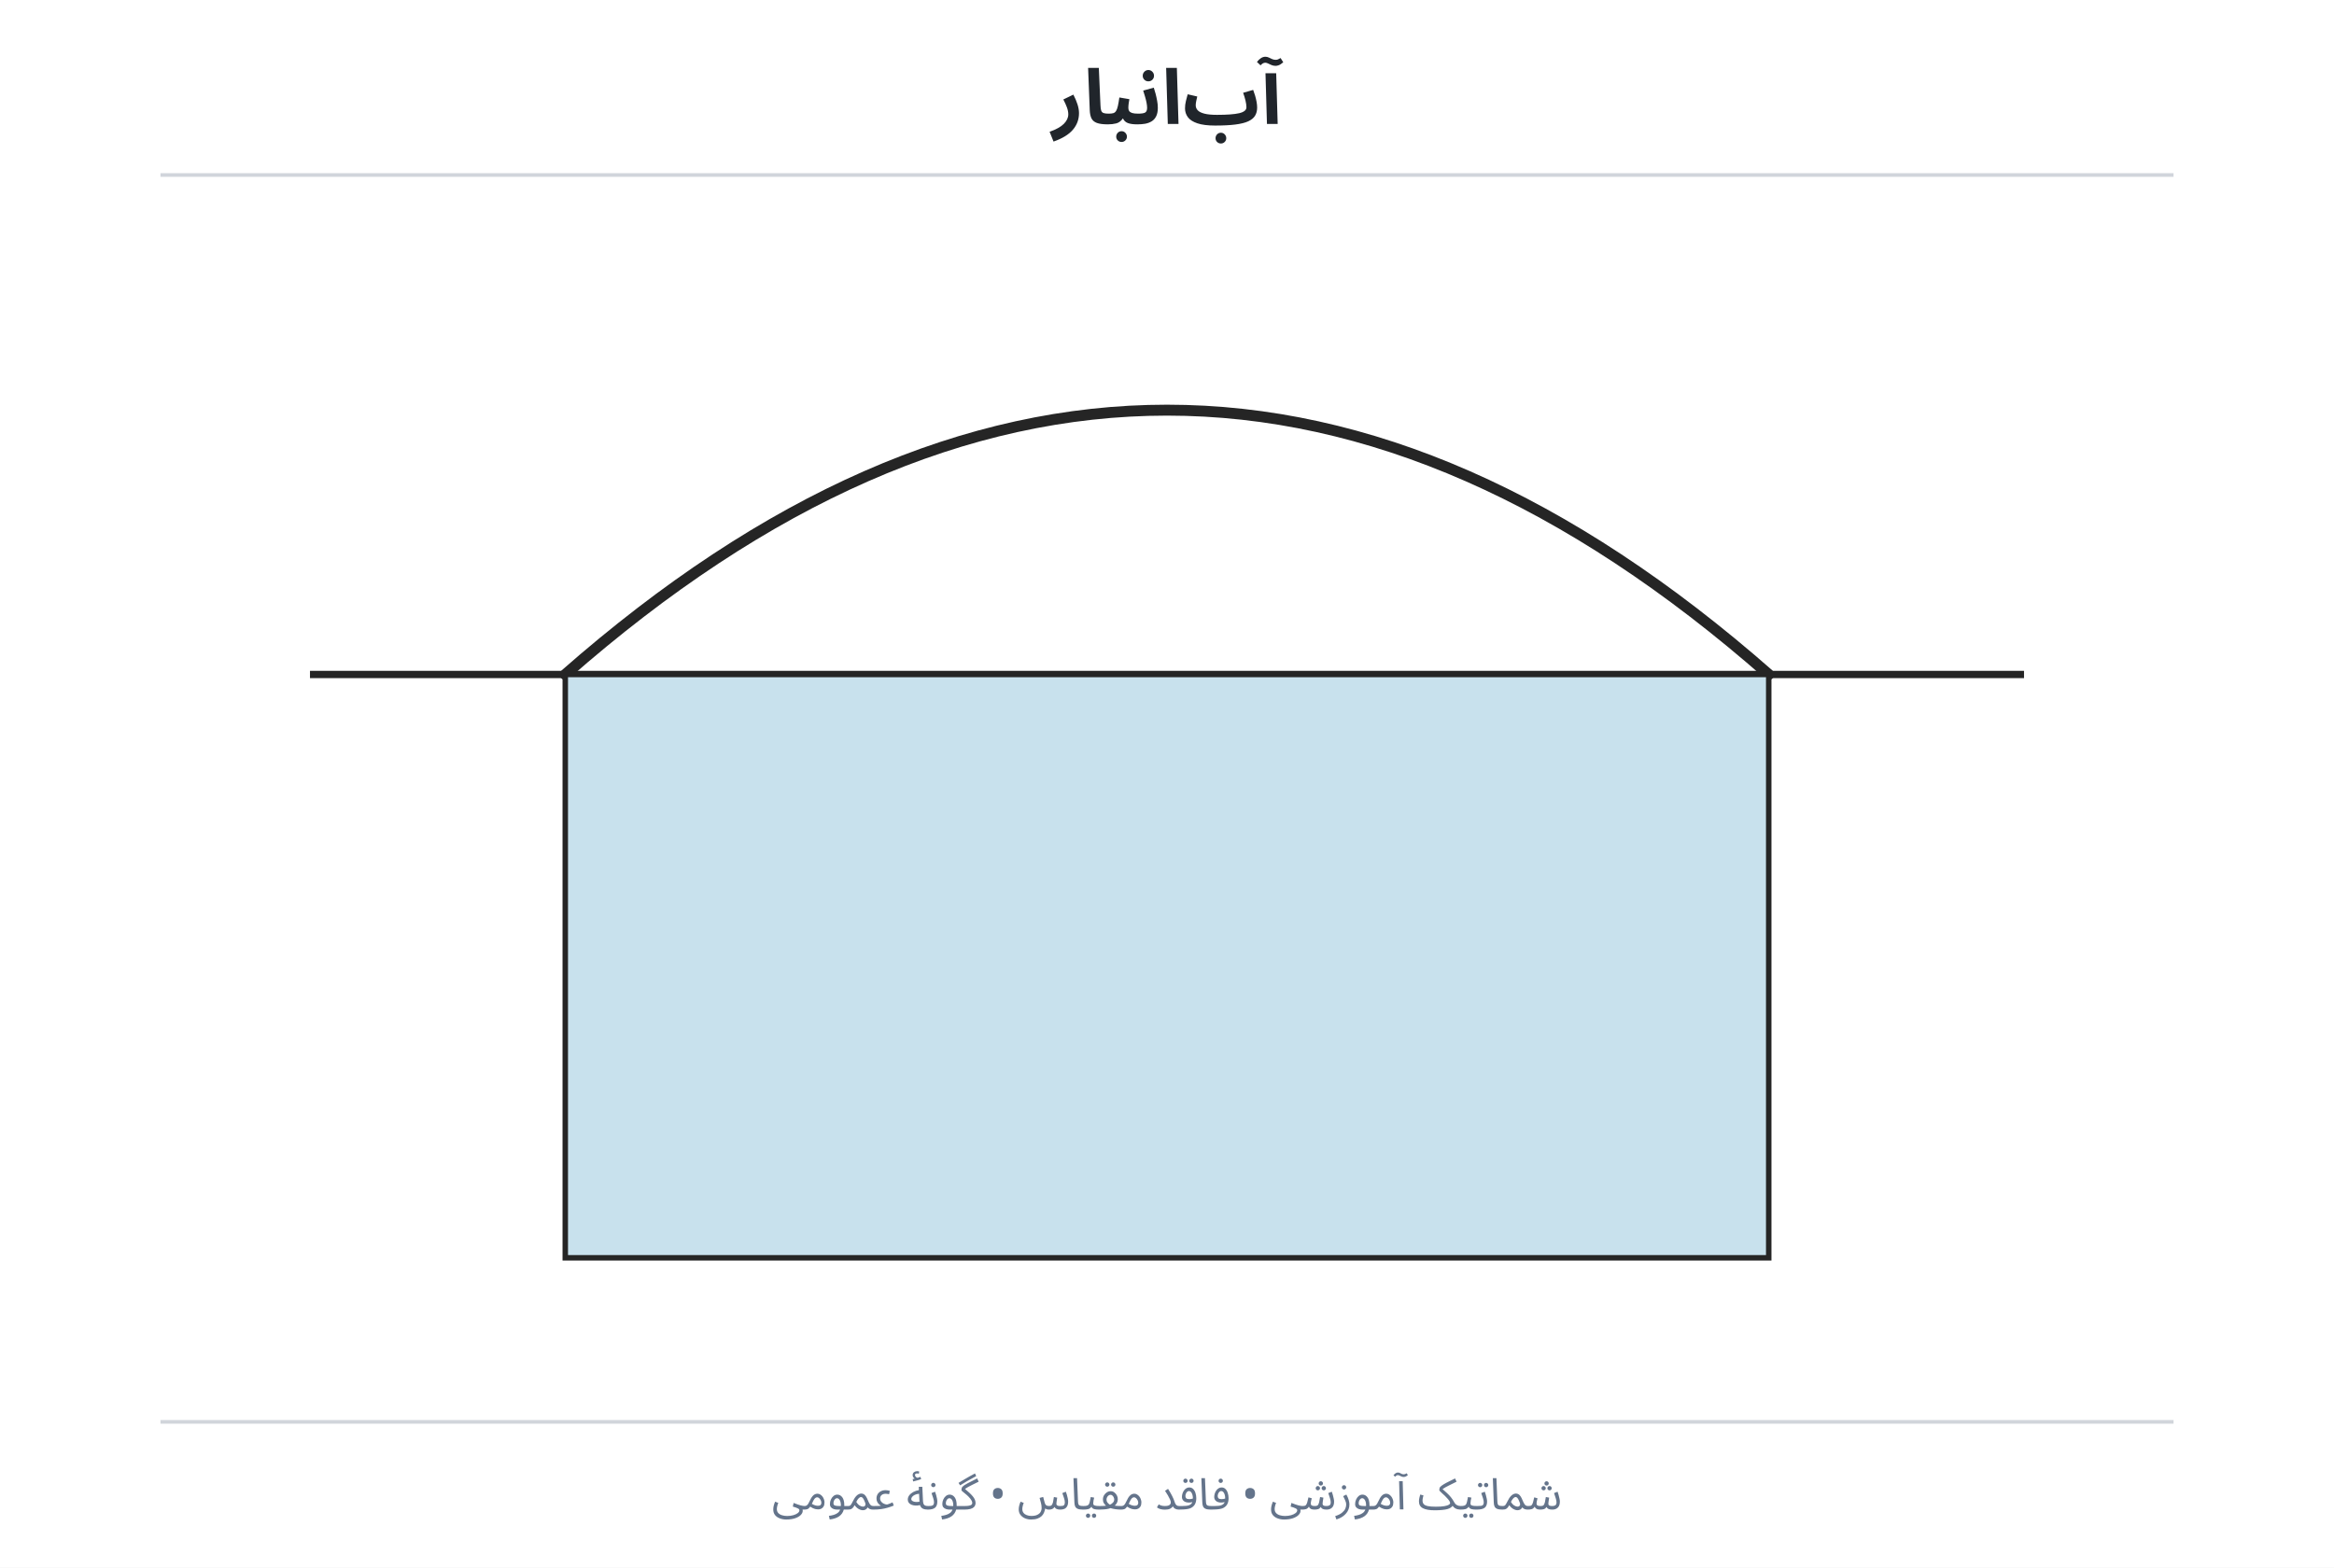
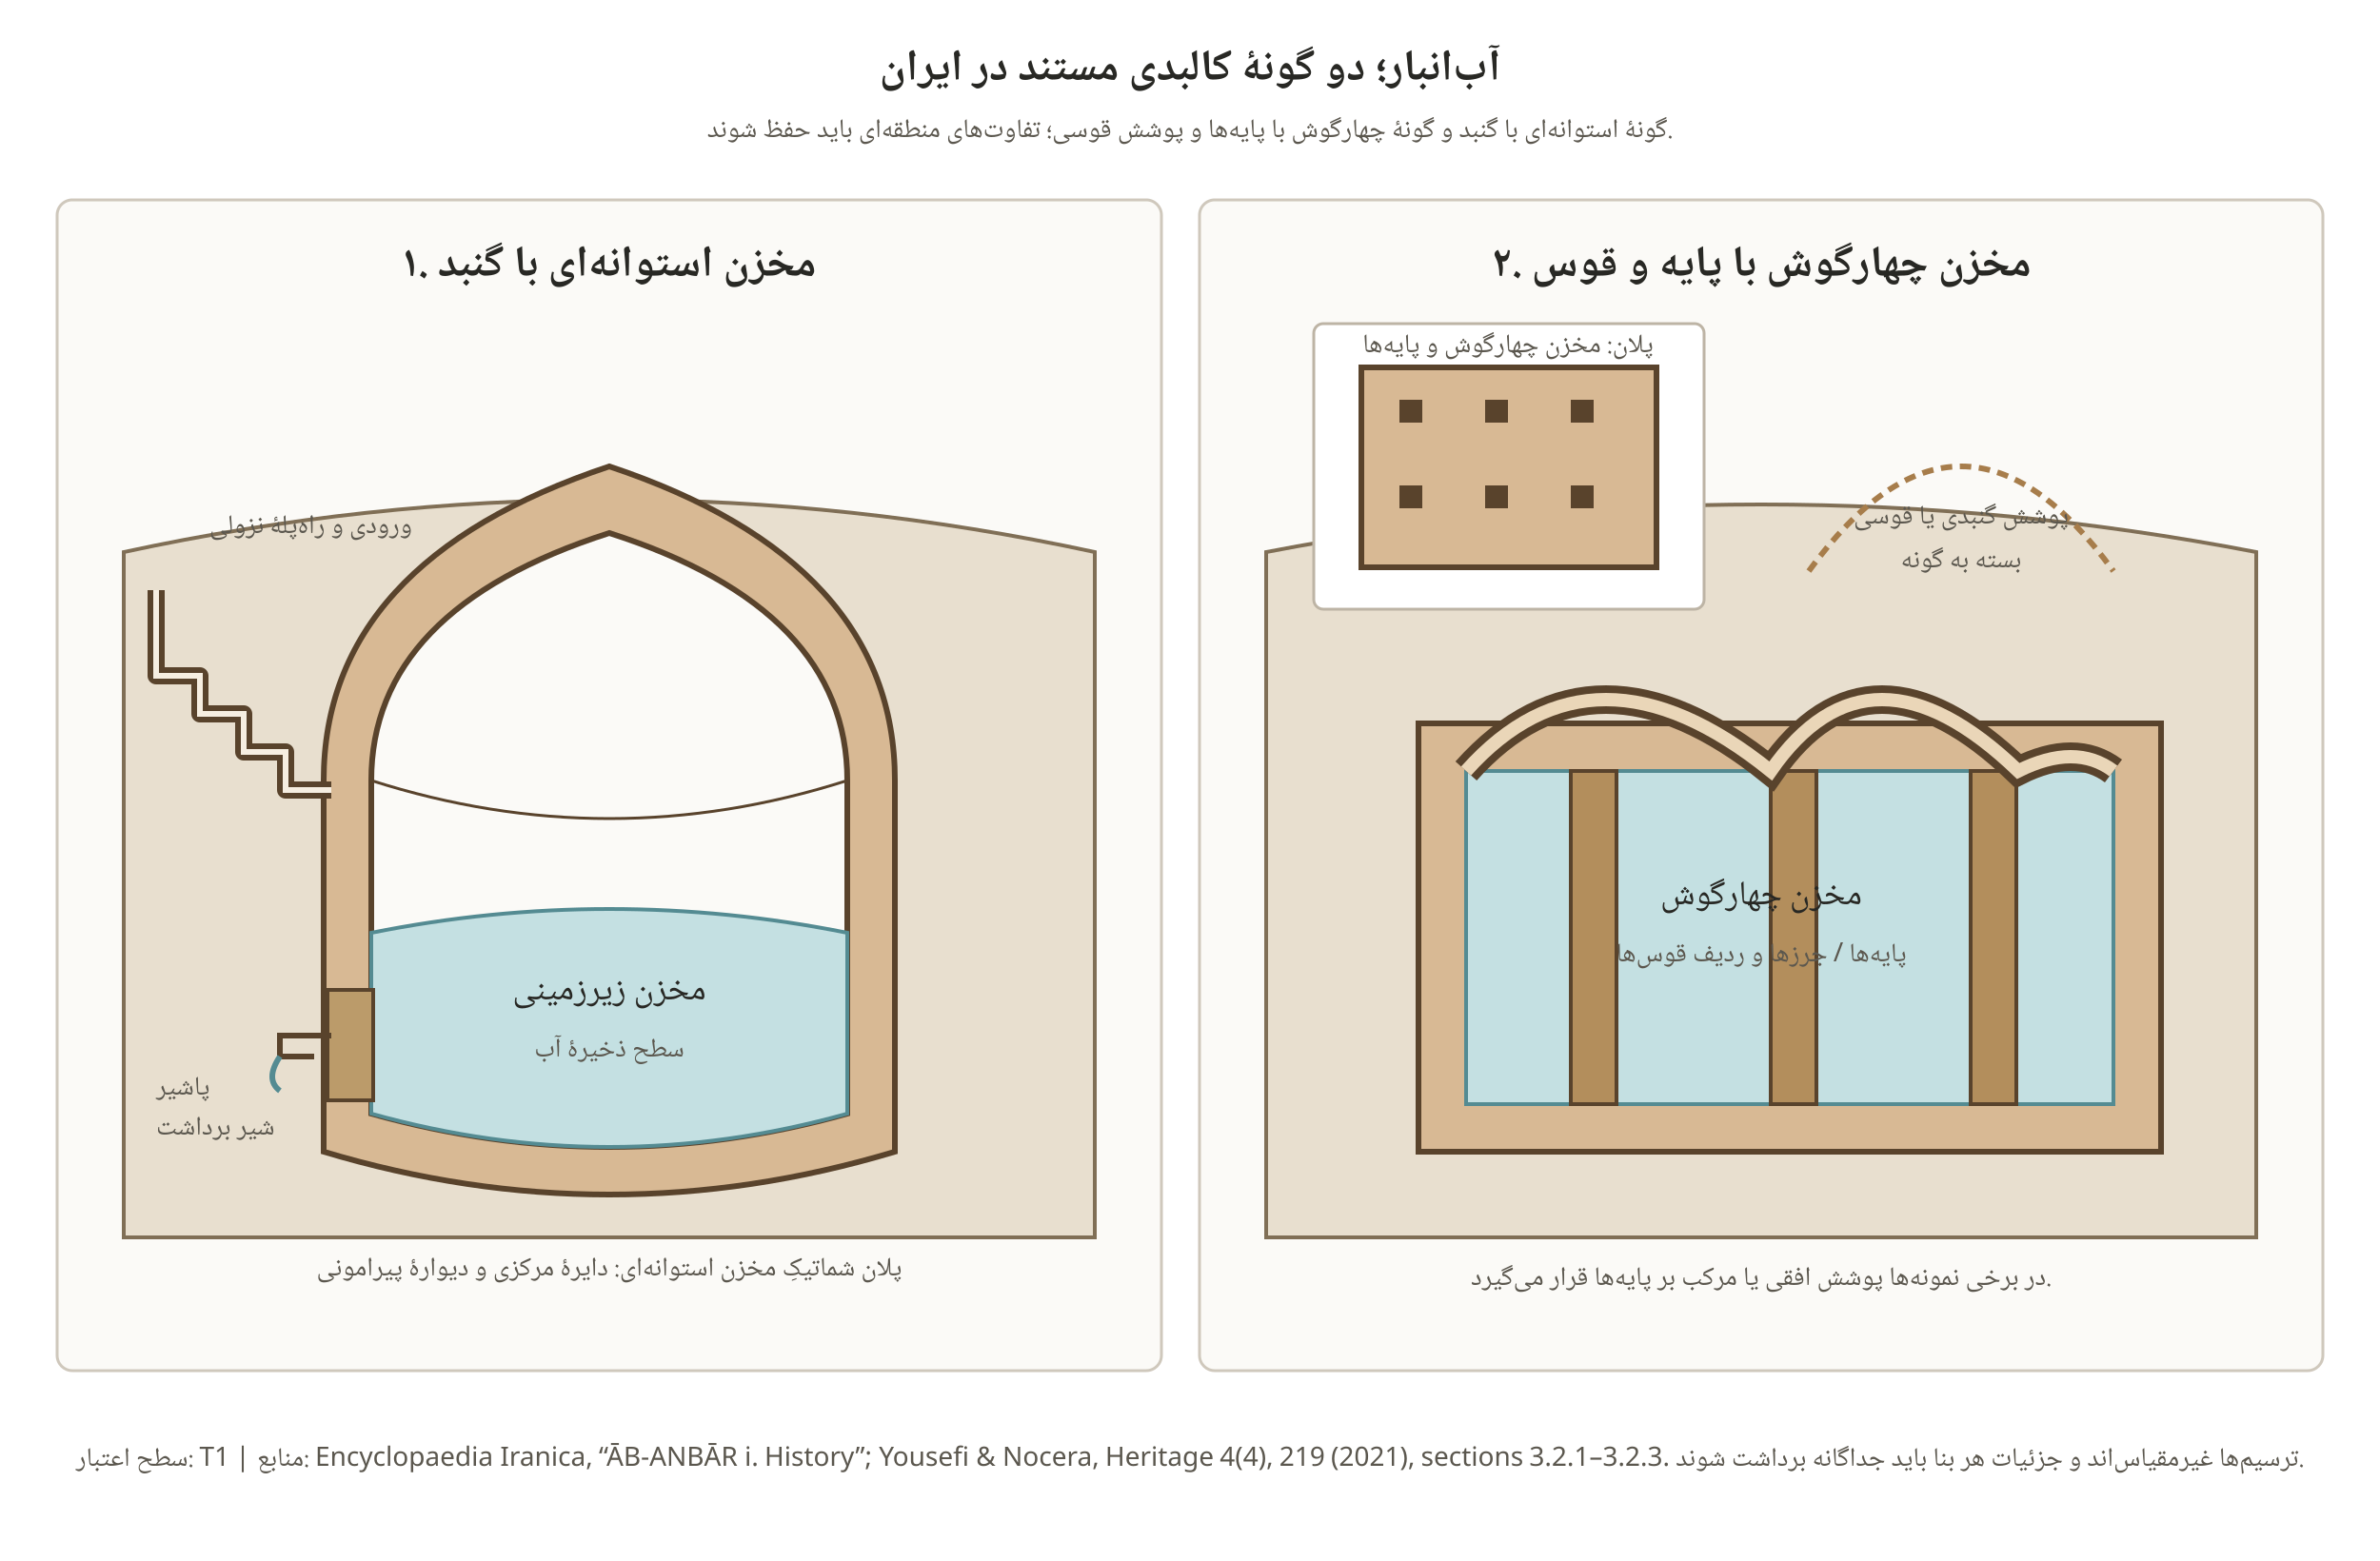
- <svg xmlns="http://www.w3.org/2000/svg" width="640" height="430" viewBox="0 0 640 430" role="img" aria-labelledby="ttl dsc">
+ <svg xmlns="http://www.w3.org/2000/svg" width="1250" height="820" viewBox="0 0 1250 820" role="img" aria-labelledby="title desc">
  <defs>
-     <pattern id="hatch" width="8" height="8" patternUnits="userSpaceOnUse">
-       <path d="M0 8 L8 0" stroke="#9ca3af" stroke-width=".8" />
-     </pattern>
+     <style>
+  .earth{fill:#e8dfcf;stroke:#806f56;stroke-width:2}
+  .brick{fill:#d8b994;stroke:#59432c;stroke-width:3}
+  .void{fill:#fbfaf7;stroke:#59432c;stroke-width:3}
+  .water{fill:#c4e0e2;stroke:#548b92;stroke-width:2}
+  .detail{fill:none;stroke:#59432c;stroke-width:3}
+  .fine{fill:none;stroke:#59432c;stroke-width:1.5}
+  .label{font-family:Vazirmatn,'Noto Naskh Arabic',sans-serif;fill:#282824;font-size:18px}
+  .small{font-family:Vazirmatn,'Noto Naskh Arabic',sans-serif;fill:#5b574e;font-size:14px}
+  .head{font-family:Vazirmatn,'Noto Naskh Arabic',sans-serif;fill:#282824;font-size:23px;font-weight:700}
+  .panel{fill:#fbfaf7;stroke:#cfc8bc;stroke-width:1.5}
+ </style>
  </defs>
-   <rect width="640" height="430" fill="#fff" />
-   <text x="320" y="34" text-anchor="middle" direction="rtl" font-family="Vazirmatn, Noto Sans Arabic, sans-serif" font-size="21" font-weight="600" fill="#20252b">آب‌انبار</text>
-   <line x1="44" y1="48" x2="596" y2="48" stroke="#d1d5db" />
-   <line x1="85" y1="185" x2="555" y2="185" stroke="#252525" stroke-width="2" />
-   <path d="M155 185 Q320 40 485 185" fill="none" stroke="#252525" stroke-width="3" stroke-linejoin="round" stroke-linecap="round" />
-   <rect x="155" y="185" width="330" height="160" rx="0" fill="#c8e1ed" stroke="#252525" stroke-width="1.5" />
-   <line x1="44" y1="390" x2="596" y2="390" stroke="#d1d5db" />
-   <text x="320" y="414" text-anchor="middle" direction="rtl" font-family="Vazirmatn, Noto Sans Arabic, sans-serif" font-size="12" fill="#64748b">شماتیک آموزشی • فاقد مقیاس • گونهٔ عمومی</text>
+   <rect width="1250" height="820" fill="#fff" />
+   <text x="625" y="42" text-anchor="middle" class="head" font-size="28">آب‌انبار؛ دو گونهٔ کالبدی مستند در ایران</text>
+   <text x="625" y="72" text-anchor="middle" class="small">گونهٔ استوانه‌ای با گنبد و گونهٔ چهارگوش با پایه‌ها و پوشش قوسی؛ تفاوت‌های منطقه‌ای باید حفظ شوند.</text>
+   <rect x="30" y="105" width="580" height="615" rx="8" class="panel" />
+   <rect x="630" y="105" width="590" height="615" rx="8" class="panel" />
+   <text x="320" y="145" text-anchor="middle" class="head">۱. مخزن استوانه‌ای با گنبد</text>
+   <text x="925" y="145" text-anchor="middle" class="head">۲. مخزن چهارگوش با پایه و قوس</text>
+   <path d="M65 290 Q320 235 575 290 L575 650 L65 650 Z" class="earth" />
+   <path d="M170 410 Q170 295 320 245 Q470 295 470 410 L470 605 Q320 650 170 605 Z" class="brick" />
+   <path d="M195 410 Q195 320 320 280 Q445 320 445 410 L445 585 Q320 620 195 585 Z" class="void" />
+   <path d="M195 490 Q320 465 445 490 L445 585 Q320 620 195 585 Z" class="water" />
+   <path d="M195 410 Q320 450 445 410" class="fine" />
+   <path d="M82 310 L82 355 L105 355 L105 375 L128 375 L128 395 L150 395 L150 415 L174 415" fill="none" stroke="#59432c" stroke-width="9" stroke-linejoin="round" />
+   <path d="M82 310 L82 355 L105 355 L105 375 L128 375 L128 395 L150 395 L150 415 L174 415" fill="none" stroke="#f6eee1" stroke-width="3" />
+   <text x="110" y="280" class="small">ورودی و راه‌پلهٔ نزولی</text>
+   <rect x="172" y="520" width="24" height="58" fill="#bb9b6a" stroke="#59432c" stroke-width="2" />
+   <path d="M174 544 H147 V555 H165" class="detail" />
+   <path d="M147 555 q-8 12 0 18" stroke="#548b92" stroke-width="3" fill="none" />
+   <text x="82" y="575" class="small">پاشیر</text>
+   <text x="82" y="596" class="small">شیر برداشت</text>
+   <text x="320" y="525" text-anchor="middle" class="label">مخزن زیرزمینی</text>
+   <text x="320" y="555" text-anchor="middle" class="small">سطح ذخیرهٔ آب</text>
+   <text x="320" y="670" text-anchor="middle" class="small">پلان شماتیکِ مخزن استوانه‌ای: دایرهٔ مرکزی و دیوارهٔ پیرامونی</text>
+   <path d="M665 290 Q925 240 1185 290 L1185 650 L665 650 Z" class="earth" />
+   <rect x="745" y="380" width="390" height="225" class="brick" />
+   <rect x="770" y="405" width="340" height="175" class="water" />
+   <rect x="825" y="405" width="24" height="175" fill="#b38e5c" stroke="#59432c" stroke-width="2" />
+   <rect x="930" y="405" width="24" height="175" fill="#b38e5c" stroke="#59432c" stroke-width="2" />
+   <rect x="1035" y="405" width="24" height="175" fill="#b38e5c" stroke="#59432c" stroke-width="2" />
+   <path d="M770 405 Q837 330 930 405 Q982 330 1060 405 Q1090 390 1110 405" fill="none" stroke="#59432c" stroke-width="15" />
+   <path d="M770 405 Q837 330 930 405 Q982 330 1060 405 Q1090 390 1110 405" fill="none" stroke="#ead6b8" stroke-width="7" />
+   <text x="925" y="475" text-anchor="middle" class="label">مخزن چهارگوش</text>
+   <text x="925" y="505" text-anchor="middle" class="small">پایه‌ها / جرزها و ردیف قوس‌ها</text>
+   <text x="925" y="675" text-anchor="middle" class="small">در برخی نمونه‌ها پوشش افقی یا مرکب بر پایه‌ها قرار می‌گیرد.</text>
+   <rect x="690" y="170" width="205" height="150" rx="5" fill="#fff" stroke="#bdb4a5" stroke-width="1.5" />
+   <rect x="715" y="193" width="155" height="105" fill="#d8b994" stroke="#59432c" stroke-width="3" />
+   <g fill="#59432c">
+     <rect x="735" y="210" width="12" height="12" />
+     <rect x="780" y="210" width="12" height="12" />
+     <rect x="825" y="210" width="12" height="12" />
+     <rect x="735" y="255" width="12" height="12" />
+     <rect x="780" y="255" width="12" height="12" />
+     <rect x="825" y="255" width="12" height="12" />
+   </g>
+   <text x="792" y="185" text-anchor="middle" class="small">پلان: مخزن چهارگوش و پایه‌ها</text>
+   <path d="M950 300 Q1030 190 1110 300" fill="none" stroke="#a77d4b" stroke-width="3" stroke-dasharray="6 4" />
+   <text x="1030" y="275" text-anchor="middle" class="small">پوشش گنبدی یا قوسی</text>
+   <text x="1030" y="298" text-anchor="middle" class="small">بسته به گونه</text>
+   <text x="625" y="770" text-anchor="middle" class="small">سطح اعتبار: T1 | منابع: Encyclopaedia Iranica, “ĀB-ANBĀR i. History”; Yousefi &amp; Nocera, Heritage 4(4), 219 (2021), sections 3.2.1–3.2.3. ترسیم‌ها غیرمقیاس‌اند و جزئیات هر بنا باید جداگانه برداشت شوند.</text>
</svg>
